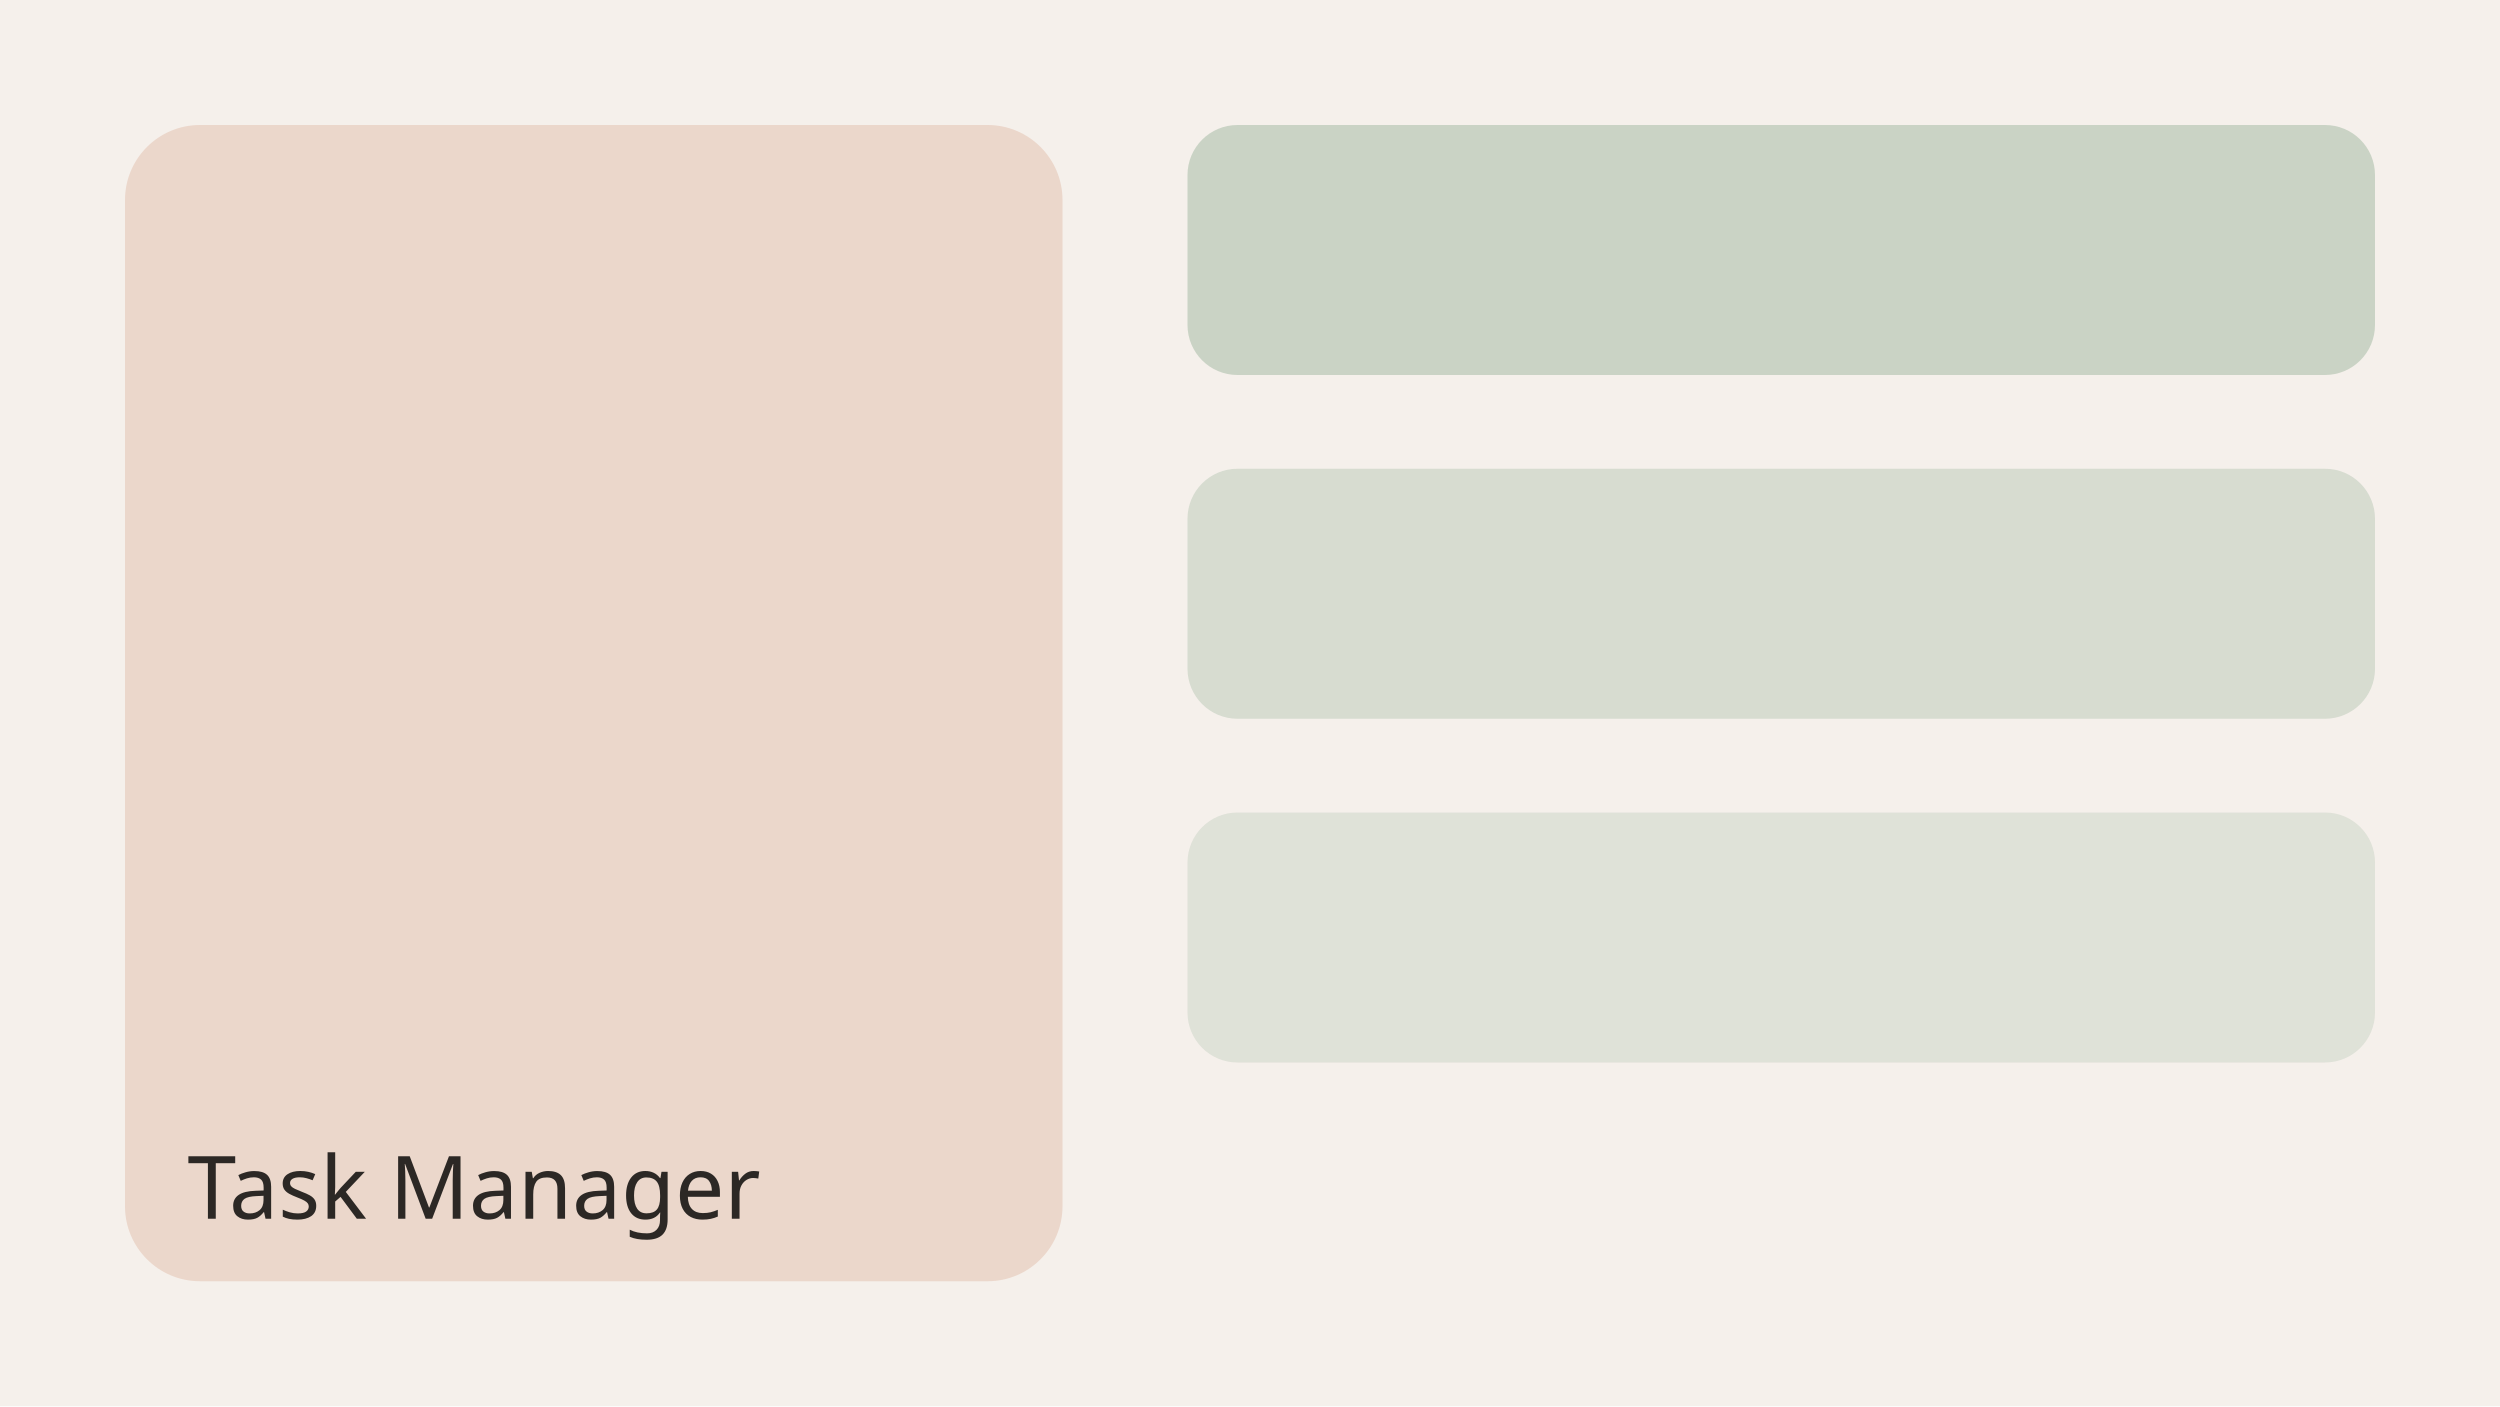
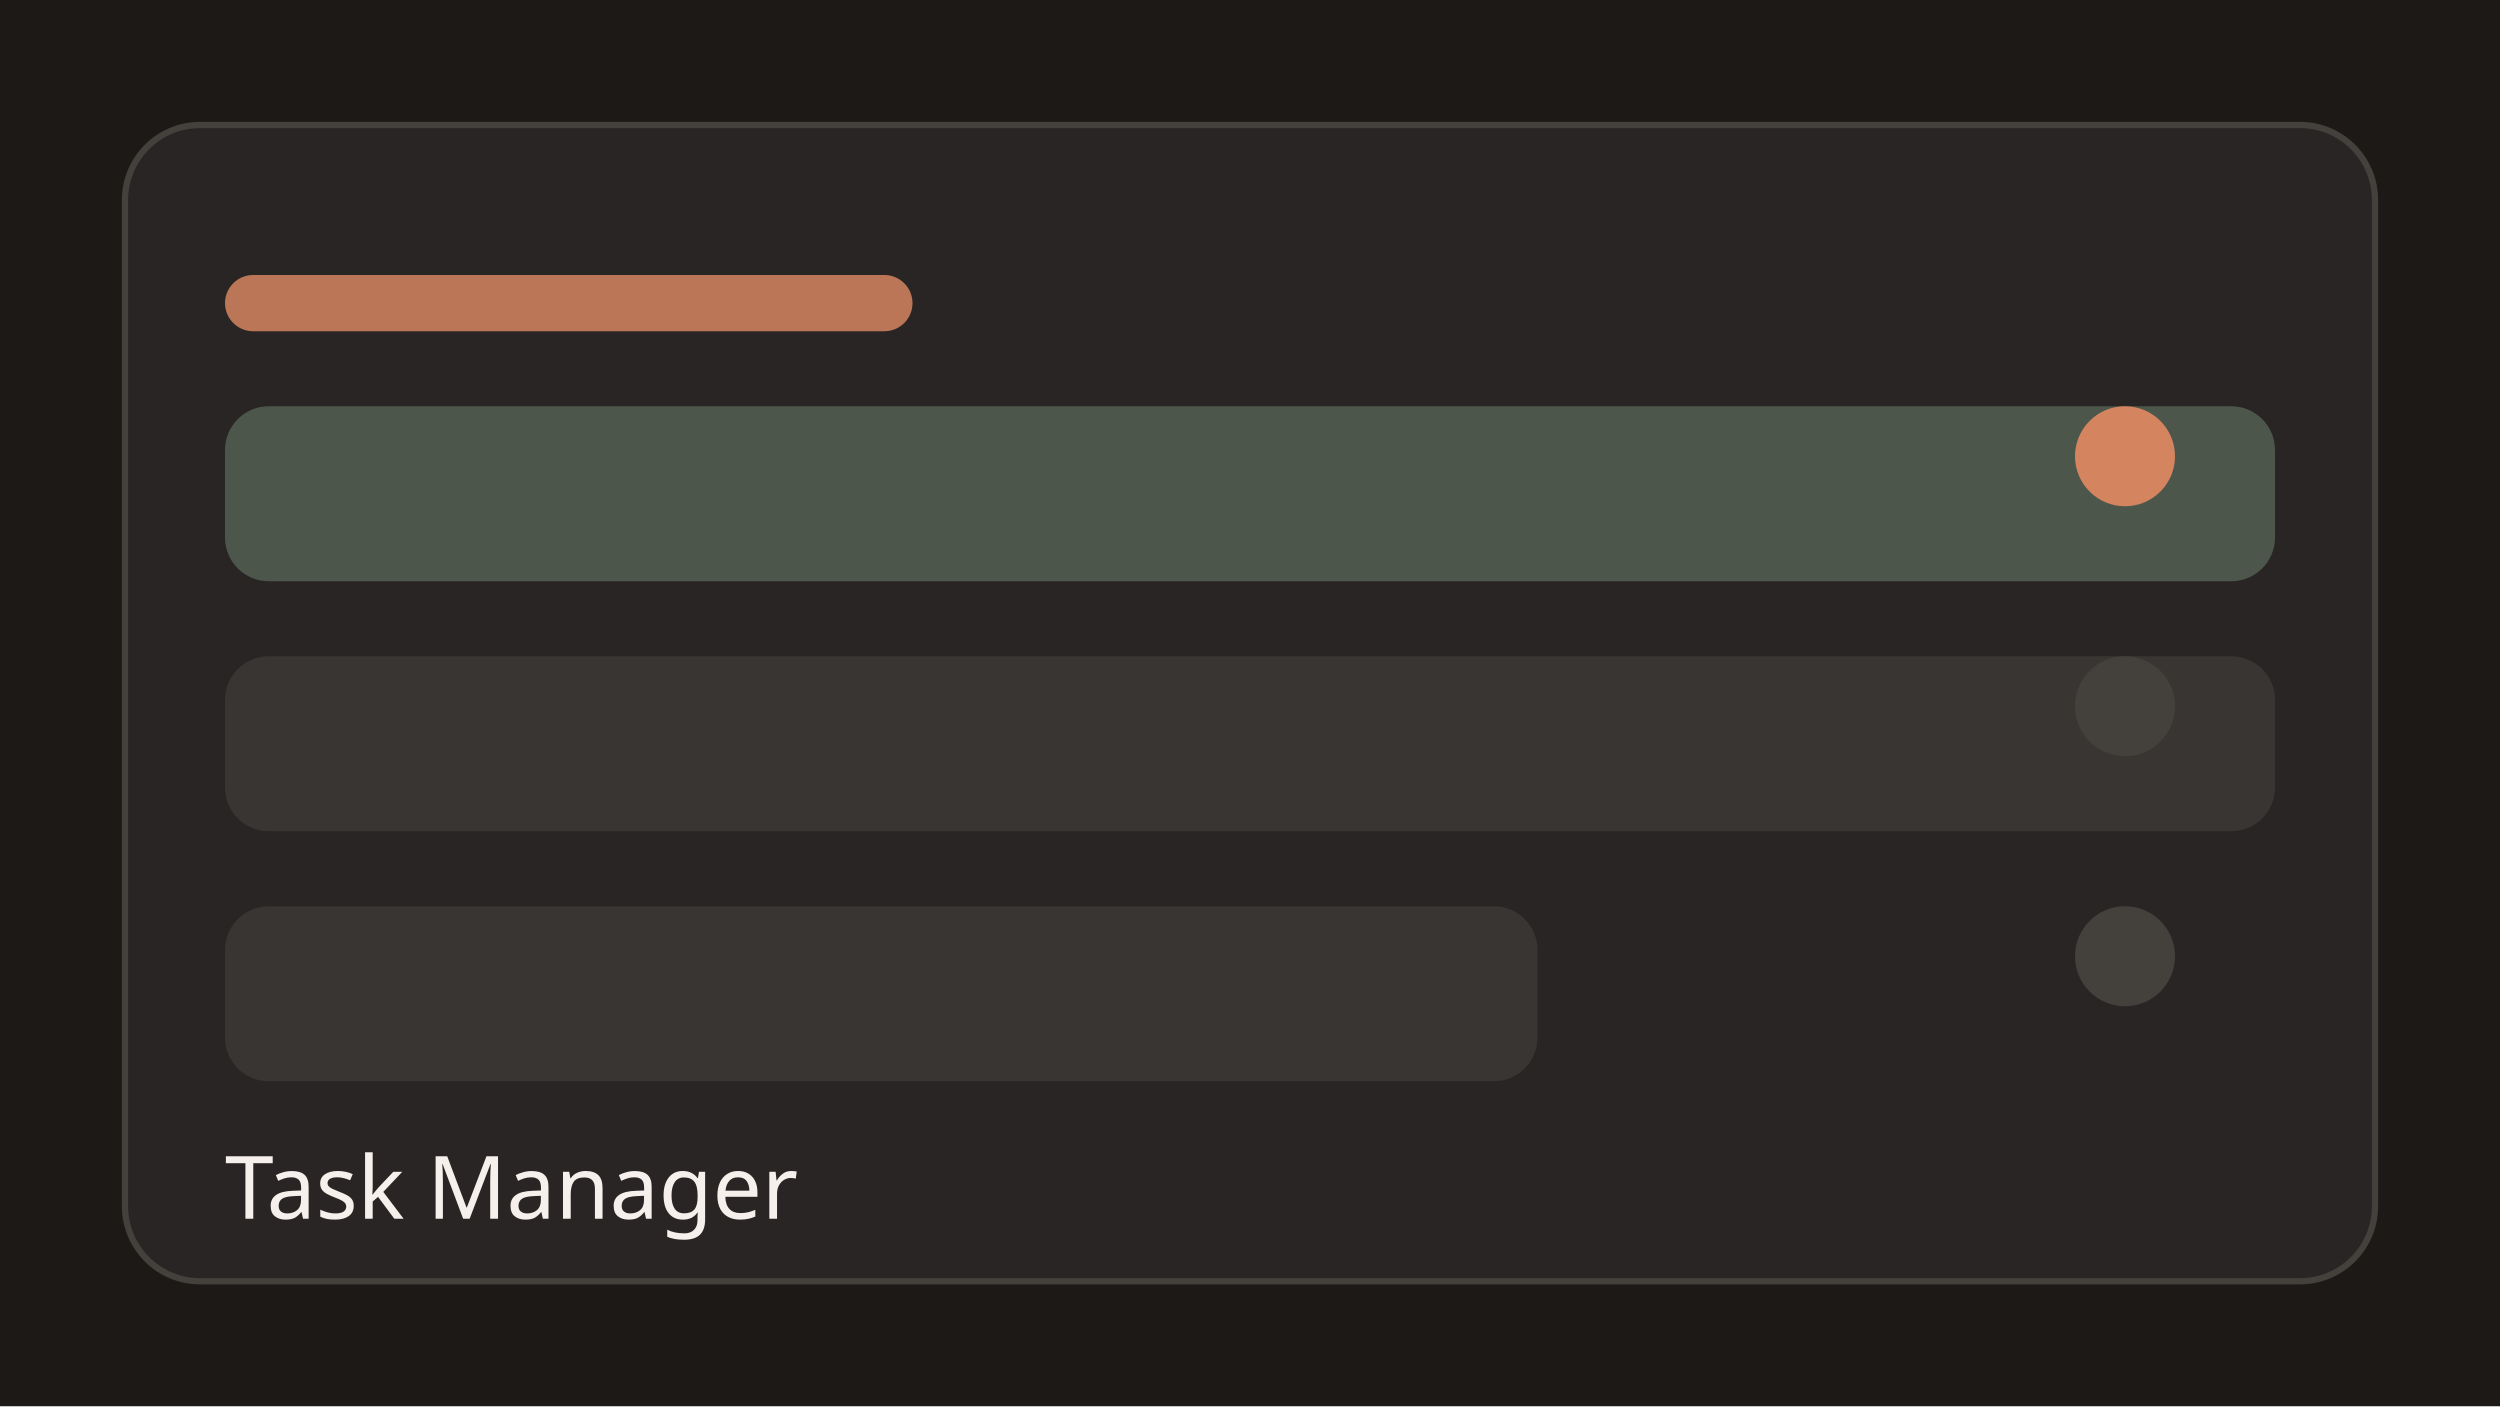
<svg xmlns="http://www.w3.org/2000/svg" viewBox="0 0 800 450" role="img" aria-label="Task Manager placeholder">
-   <rect width="800" height="450" fill="#F5F0EB" />
-   <rect x="40" y="40" width="300" height="370" rx="24" fill="#C4714A" opacity="0.2" />
-   <rect x="380" y="40" width="380" height="80" rx="16" fill="#7A9E7E" opacity="0.35" />
-   <rect x="380" y="150" width="380" height="80" rx="16" fill="#7A9E7E" opacity="0.25" />
-   <rect x="380" y="260" width="380" height="80" rx="16" fill="#7A9E7E" opacity="0.18" />
-   <text x="60" y="390" fill="#2C2825" font-family="sans-serif" font-size="28">Task Manager</text>
+   <rect width="800" height="450" fill="#1C1917" />
+   <rect x="40" y="40" width="720" height="370" rx="24" fill="#292524" stroke="#44403C" stroke-width="2" />
+   <rect x="72" y="88" width="220" height="18" rx="9" fill="#D4845F" opacity="0.85" />
+   <rect x="72" y="130" width="656" height="56" rx="14" fill="#8FB393" opacity="0.35" />
+   <rect x="72" y="210" width="656" height="56" rx="14" fill="#F5F0EB" opacity="0.08" />
+   <rect x="72" y="290" width="420" height="56" rx="14" fill="#F5F0EB" opacity="0.08" />
+   <circle cx="680" cy="146" r="16" fill="#D4845F" />
+   <circle cx="680" cy="226" r="16" fill="#44403C" />
+   <circle cx="680" cy="306" r="16" fill="#44403C" />
+   <text x="72" y="390" fill="#F5F0EB" font-family="sans-serif" font-size="28">Task Manager</text>
</svg>
